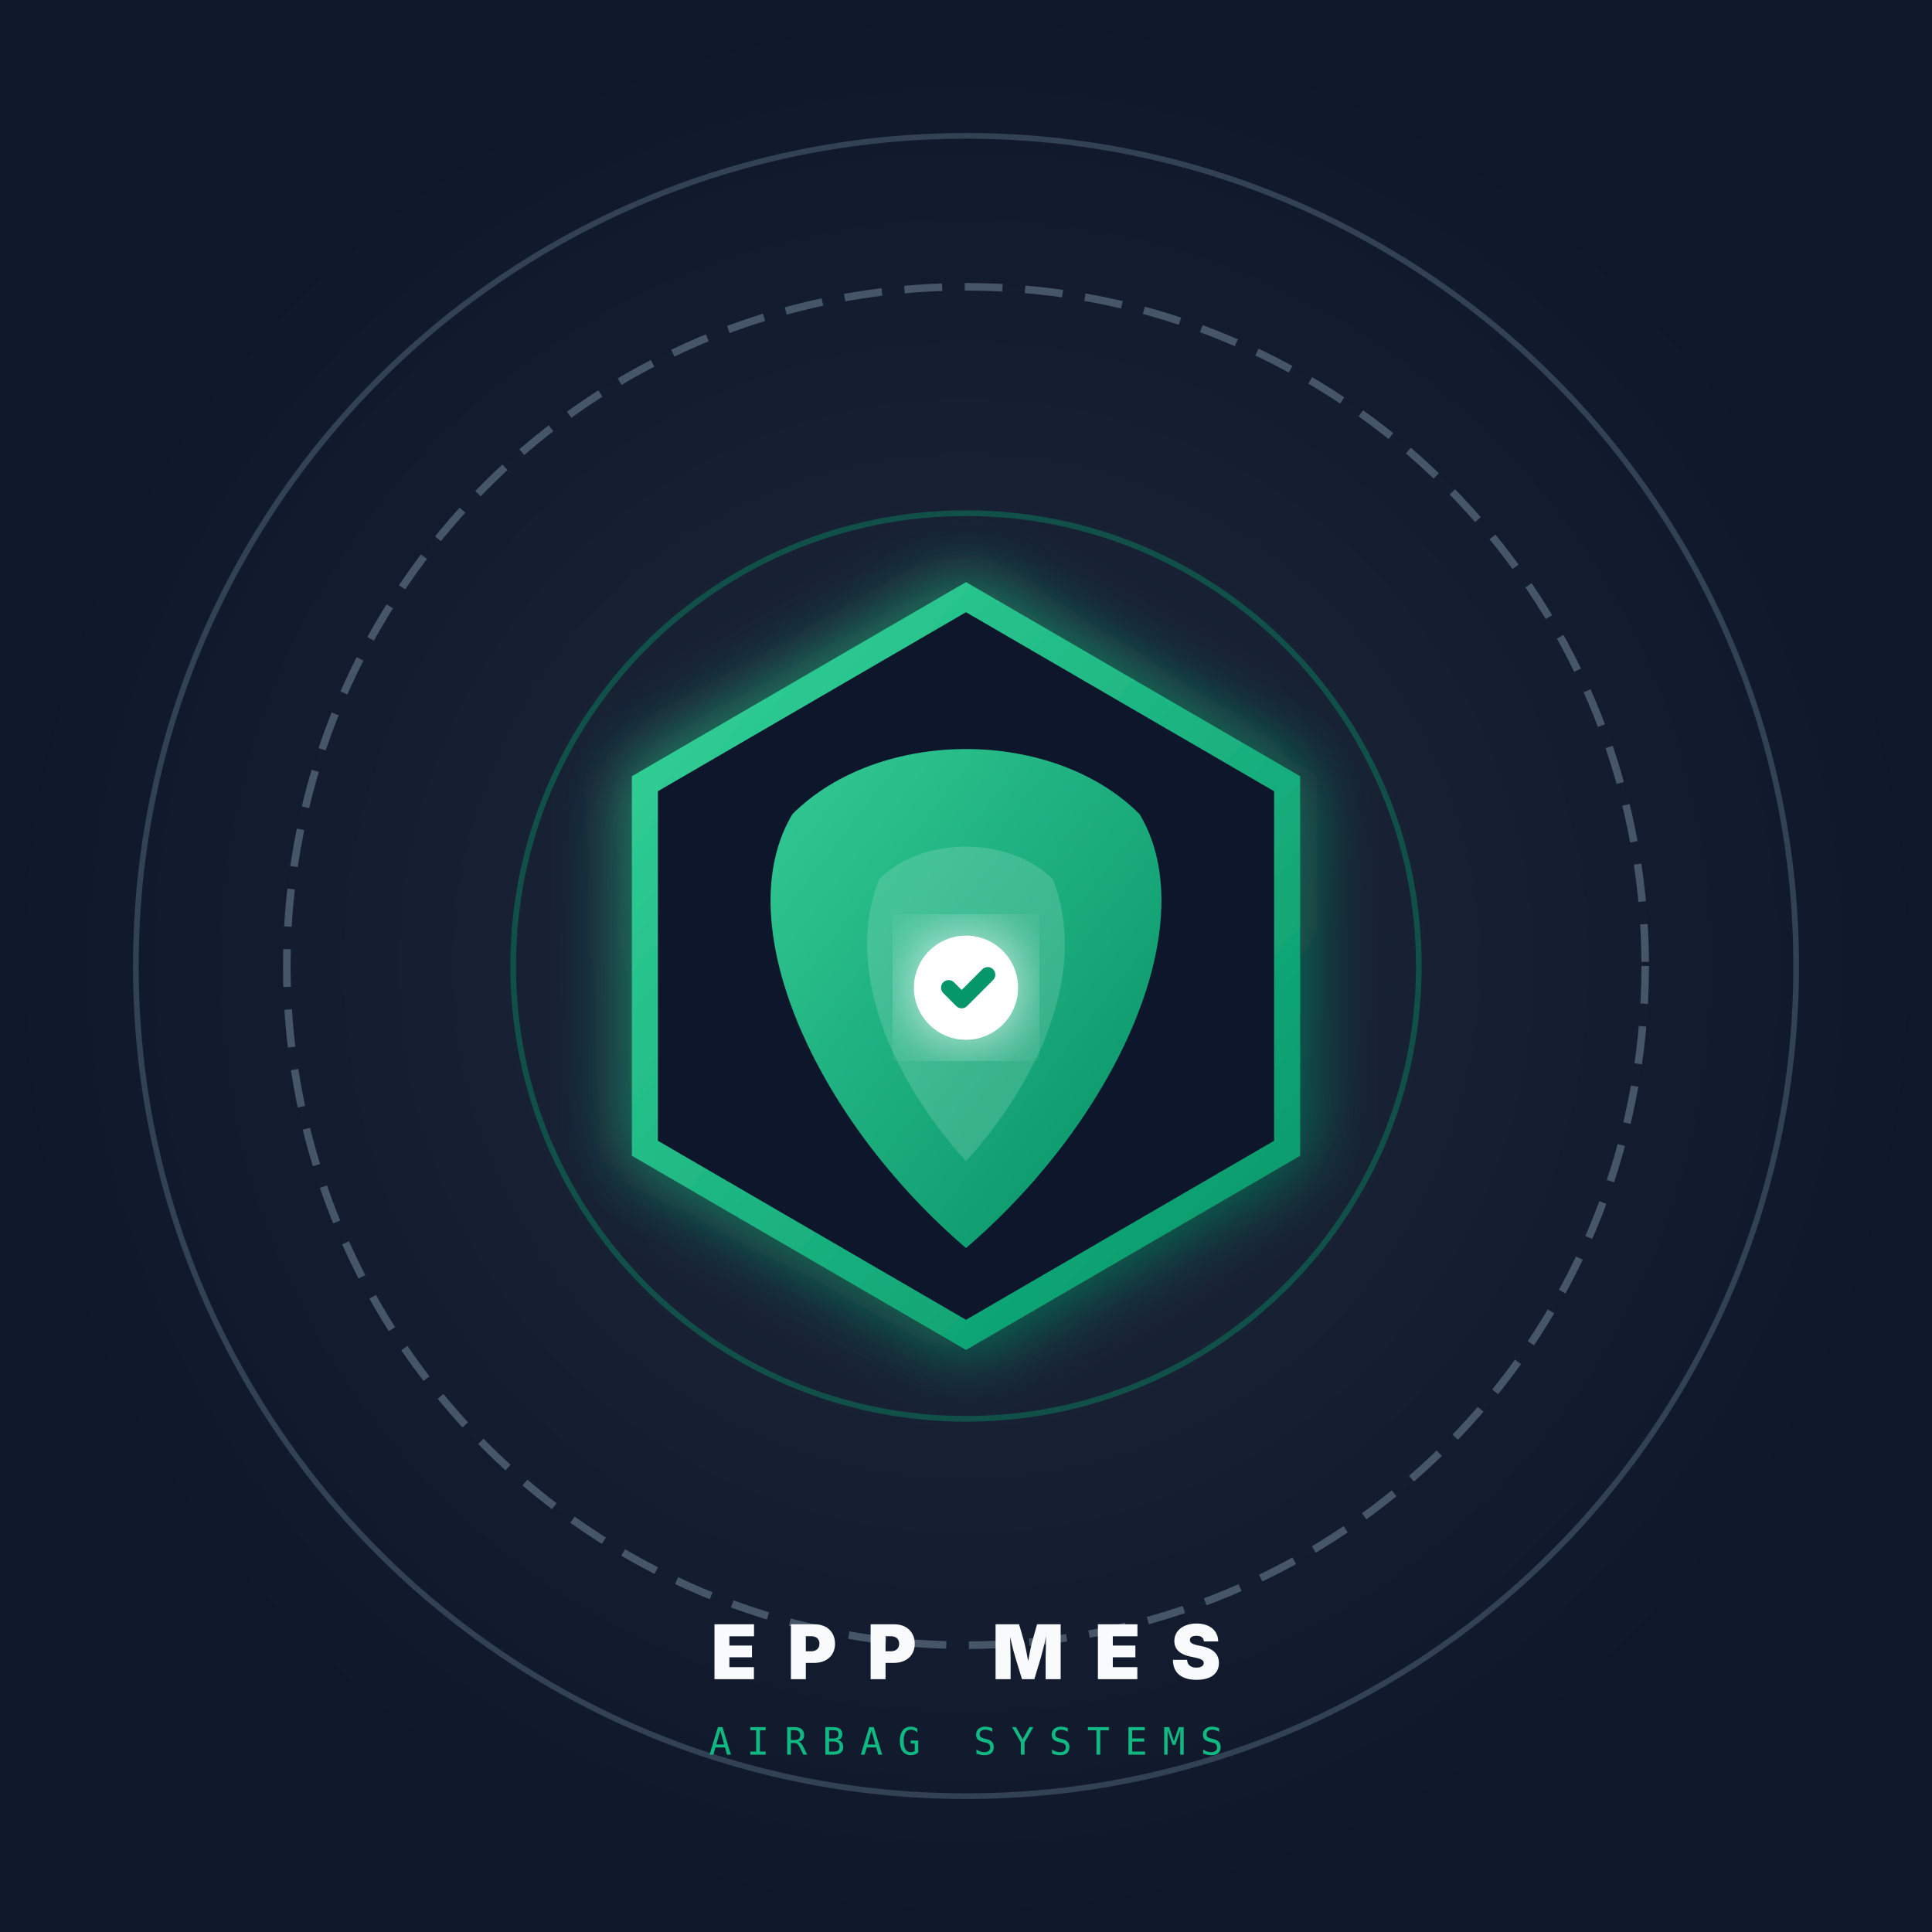
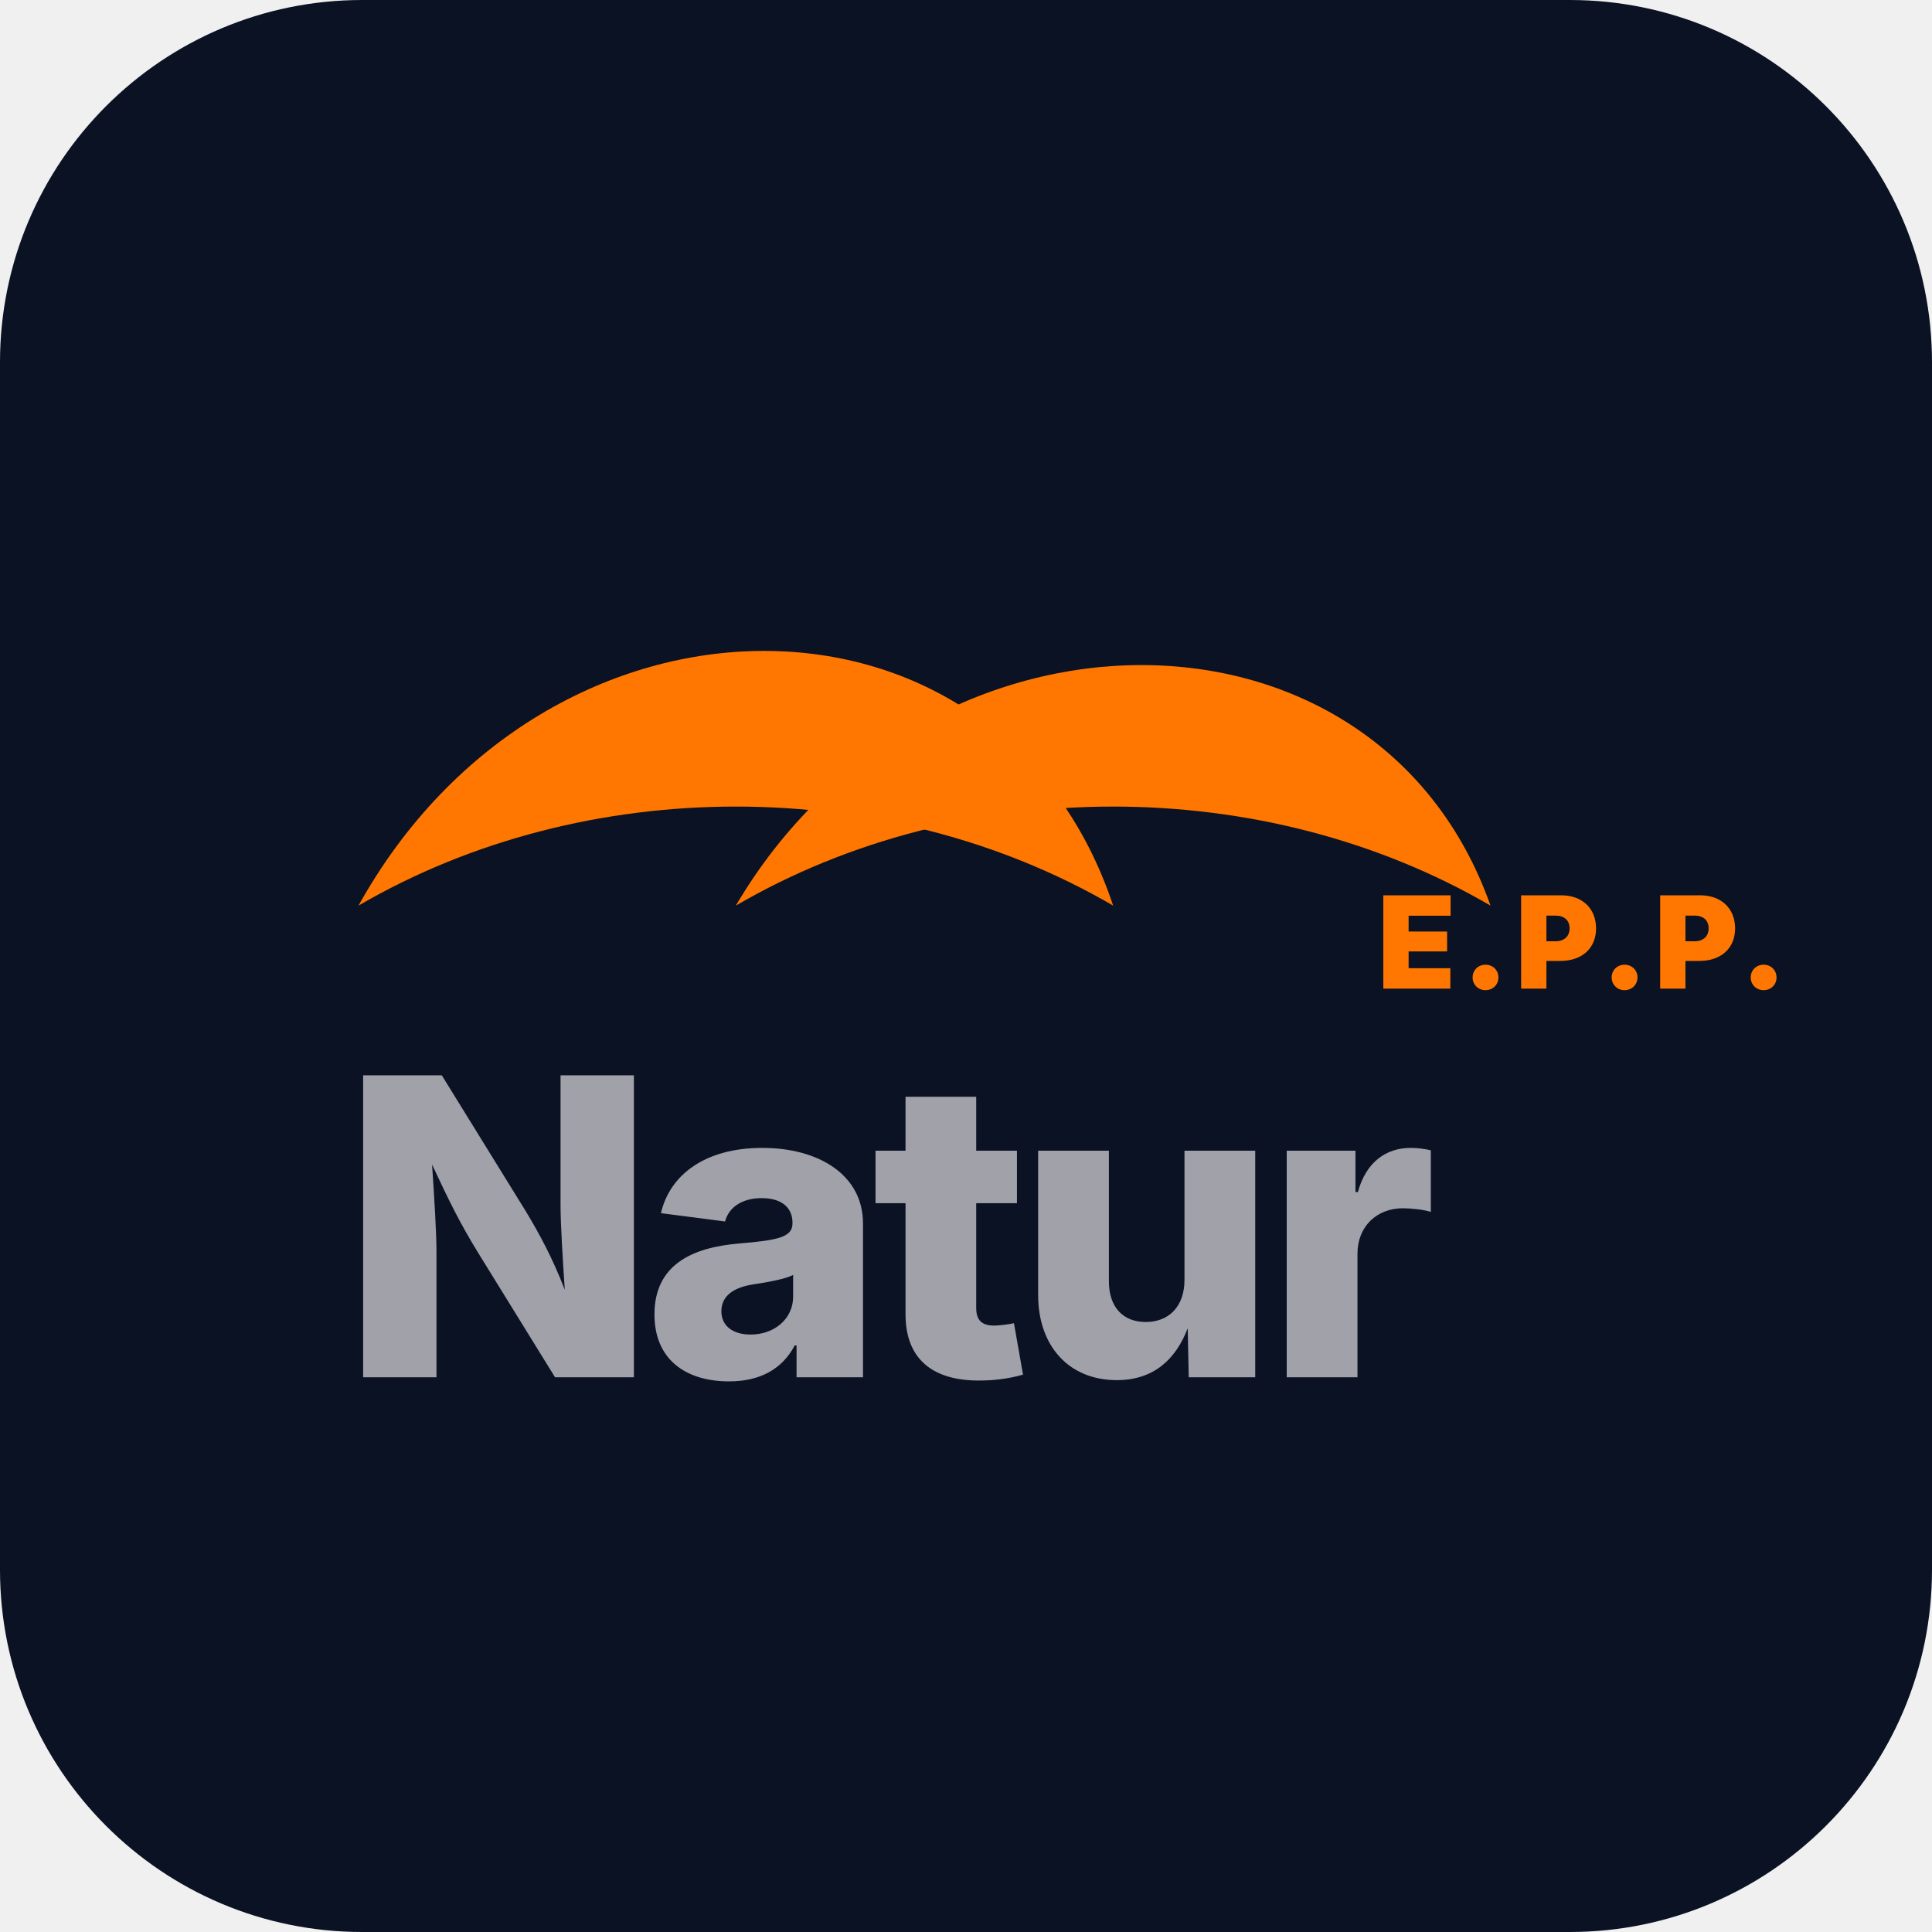
- <svg xmlns="http://www.w3.org/2000/svg" viewBox="0 0 512 512" width="500" height="500">
-   <defs>
-     <radialGradient id="bgGrad" cx="50%" cy="50%" r="50%">
-       <stop offset="0%" stop-color="#1e293b" />
-       <stop offset="100%" stop-color="#0f172a" />
-     </radialGradient>
-     <linearGradient id="emeraldGrad" x1="0%" y1="0%" x2="100%" y2="100%">
-       <stop offset="0%" stop-color="#34d399" />
-       <stop offset="100%" stop-color="#059669" />
-     </linearGradient>
-     <filter id="glow" x="-20%" y="-20%" width="140%" height="140%">
-       <feGaussianBlur stdDeviation="8" result="blur" />
-       <feMerge>
-         <feMergeNode in="blur" />
-         <feMergeNode in="SourceGraphic" />
-       </feMerge>
-     </filter>
-   </defs>
-   <rect width="100%" height="100%" fill="url(#bgGrad)" />
-   <circle cx="256" cy="256" r="220" stroke="#334155" stroke-width="1.5" fill="none" stroke-linecap="round" />
-   <circle cx="256" cy="256" r="180" stroke="#475569" stroke-width="2" stroke-dasharray="10 6" fill="none" />
-   <circle cx="256" cy="256" r="120" stroke="#059669" stroke-width="1.5" fill="none" opacity="0.4" />
-   <g transform="translate(256, 256) scale(1.15)">
-     <polygon points="0,-85 74,-42 74,42 0,85 -74,42 -74,-42" stroke="url(#emeraldGrad)" stroke-width="6" fill="#0f172a" filter="url(#glow)" />
-     <path d="M-40,-35 C-20,-55 20,-55 40,-35 C55,-10 35,35 0,65 C-35,35 -55,-10 -40,-35 Z" fill="url(#emeraldGrad)" opacity="0.95" />
-     <path d="M-20,-20 C-10,-30 10,-30 20,-20 C28,0 18,25 0,45 C-18,25 -28,0 -20,-20 Z" fill="#ffffff" opacity="0.15" />
-     <circle cx="0" cy="5" r="12" fill="#ffffff" filter="url(#glow)" />
-     <path d="M-4,5 L-1,8 L5,2" stroke="#059669" stroke-width="3.5" fill="none" stroke-linecap="round" stroke-linejoin="round" />
+ <svg xmlns="http://www.w3.org/2000/svg" viewBox="0 0 512 512" width="512" height="512">
+   <rect width="100%" height="100%" fill="#0a1224" rx="96" />
+   <g transform="translate(15, 60)">
+     <path d="M 80 180 C 130 90, 250 90, 280 180 C 220 145, 140 145, 80 180 Z" fill="#FF7700" />
+     <path d="M 180 180 C 230 95, 350 95, 380 180 C 320 145, 240 145, 180 180 Z" fill="#FF7700" />
+     <text x="350" y="202" font-family="'Inter', -apple-system, sans-serif" font-weight="900" font-size="34" fill="#FF7700" letter-spacing="1.5">E.P.P.</text>
+     <text x="75" y="305" font-family="'Inter', -apple-system, sans-serif" font-weight="800" font-size="110" fill="#a1a1aa" letter-spacing="-4">Natur</text>
  </g>
-   <text x="256" y="445" font-family="'Inter', sans-serif" font-weight="900" font-size="20" fill="#f8fafc" letter-spacing="8" text-anchor="middle">EPP MES</text>
-   <text x="256" y="465" font-family="'JetBrains Mono', monospace" font-weight="500" font-size="10" fill="#10b981" letter-spacing="4" text-anchor="middle">AIRBAG SYSTEMS</text>
</svg>
